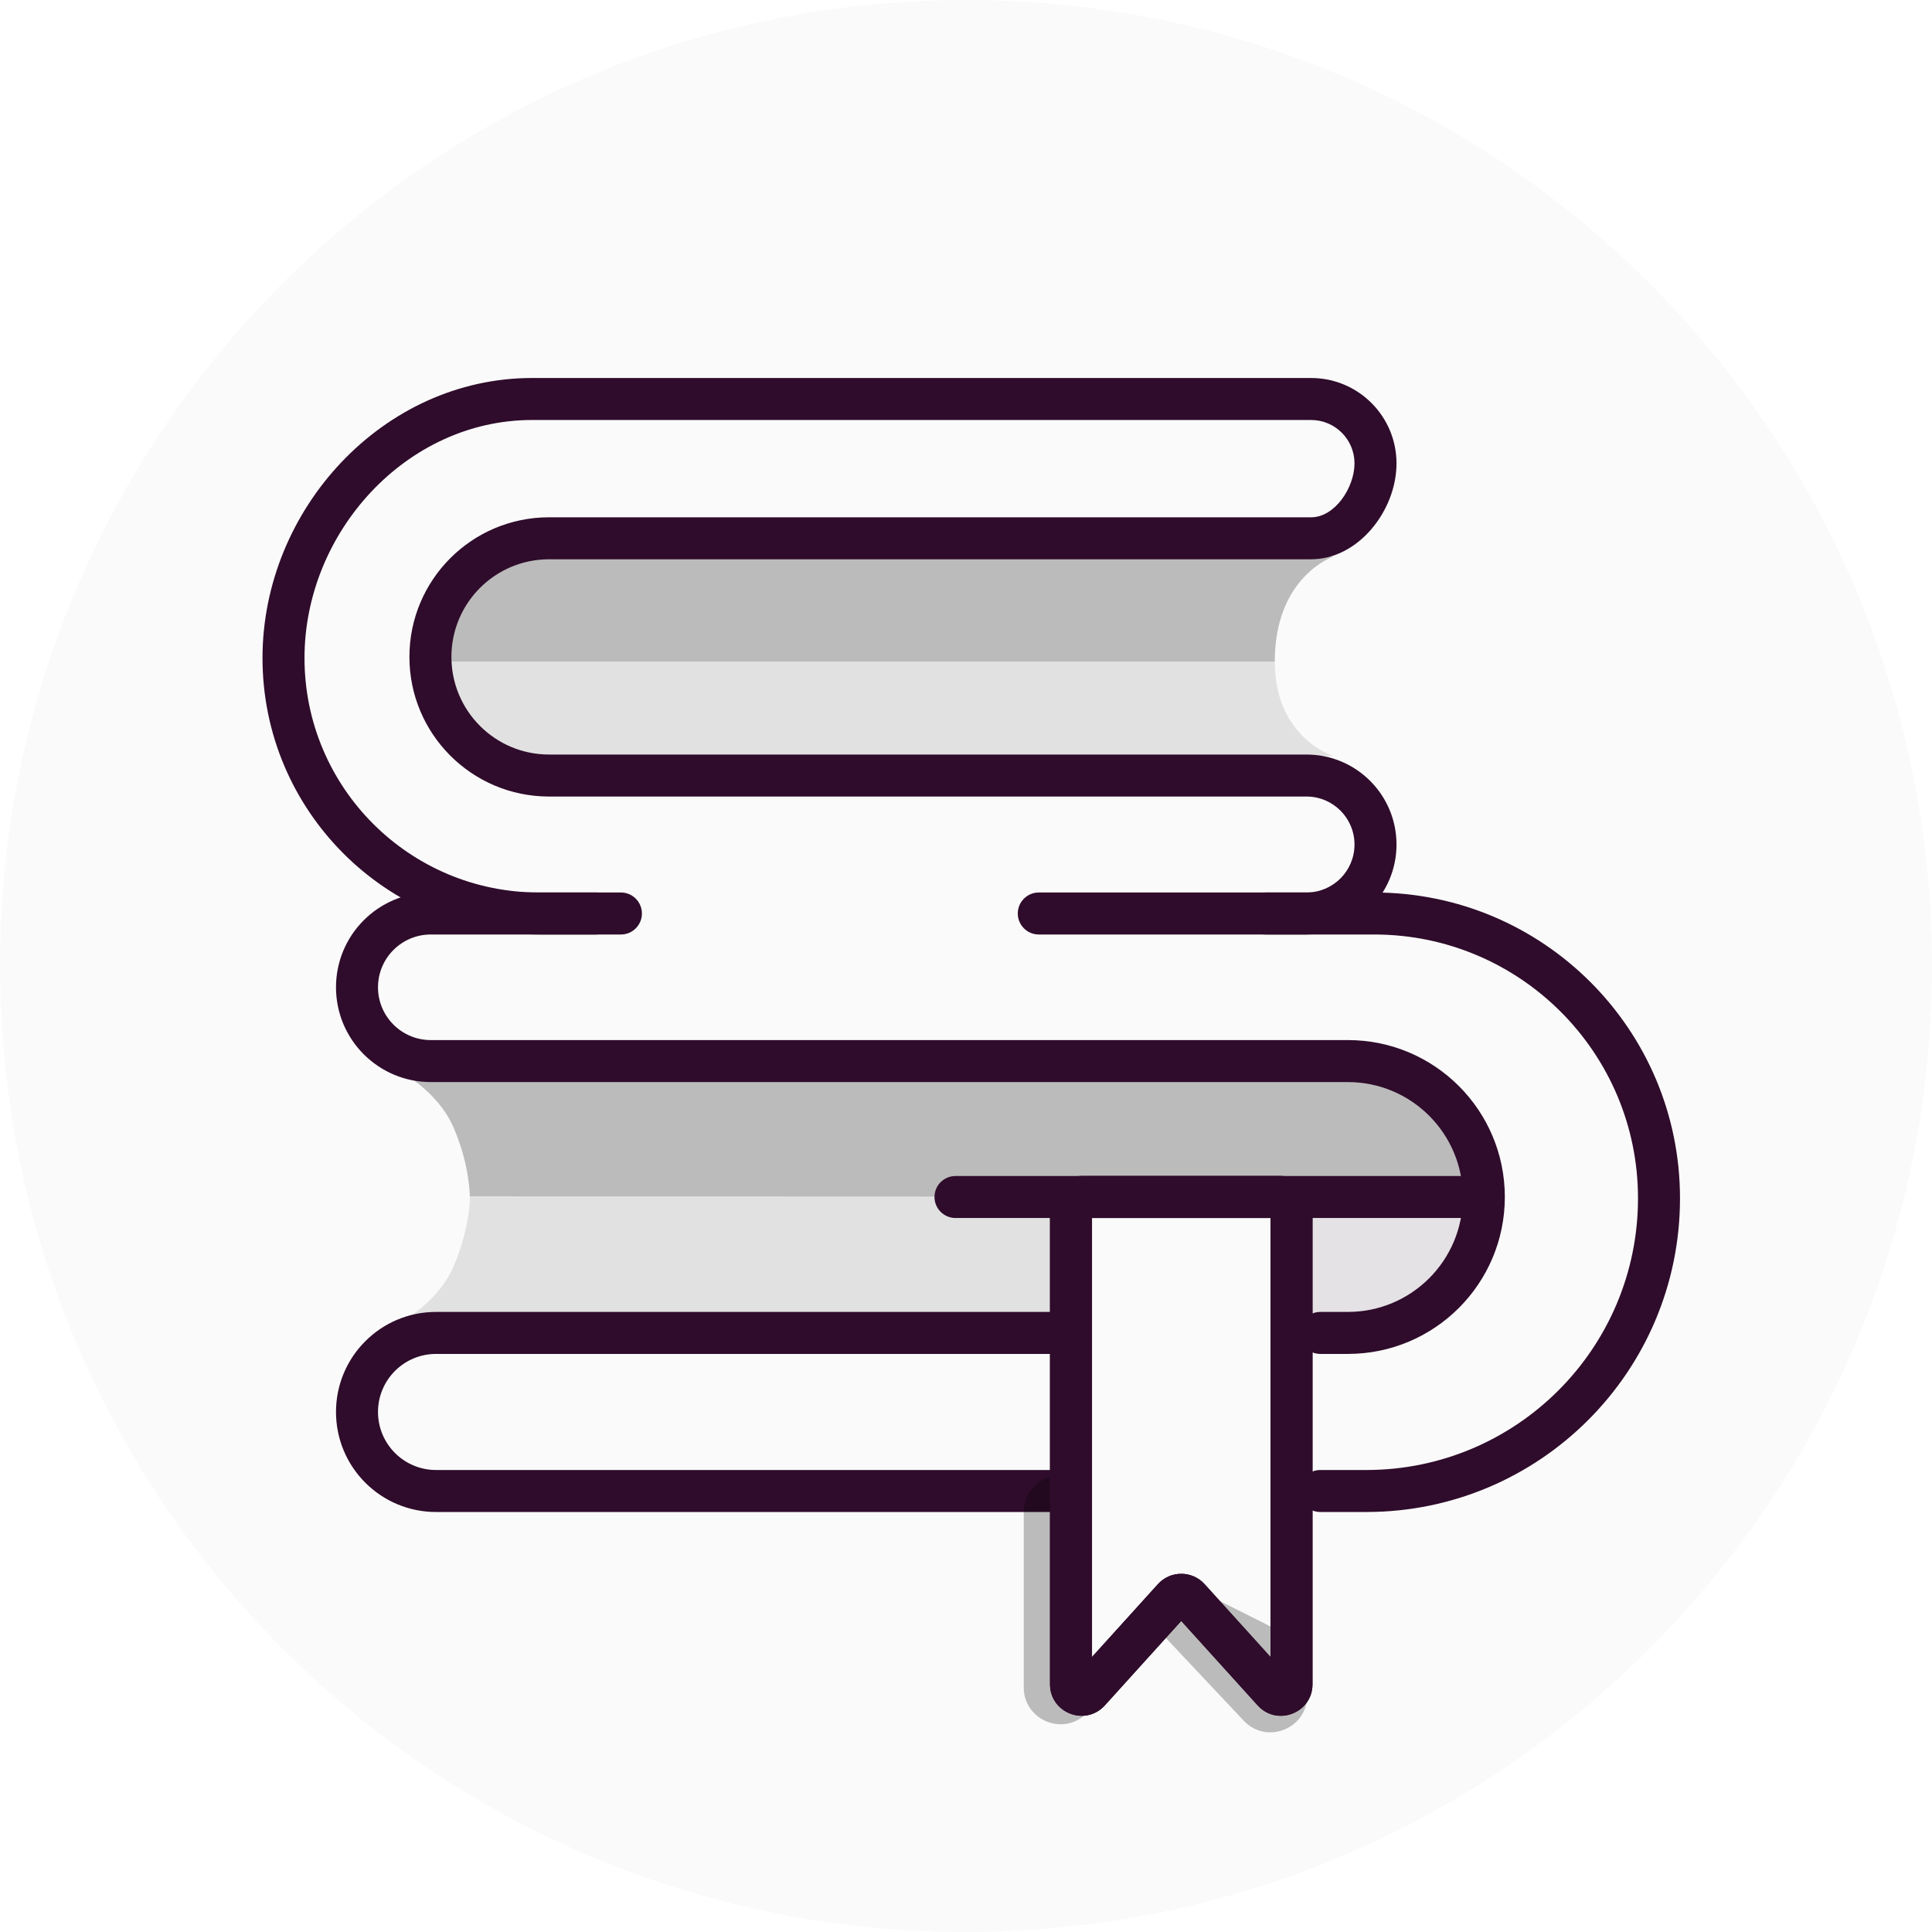
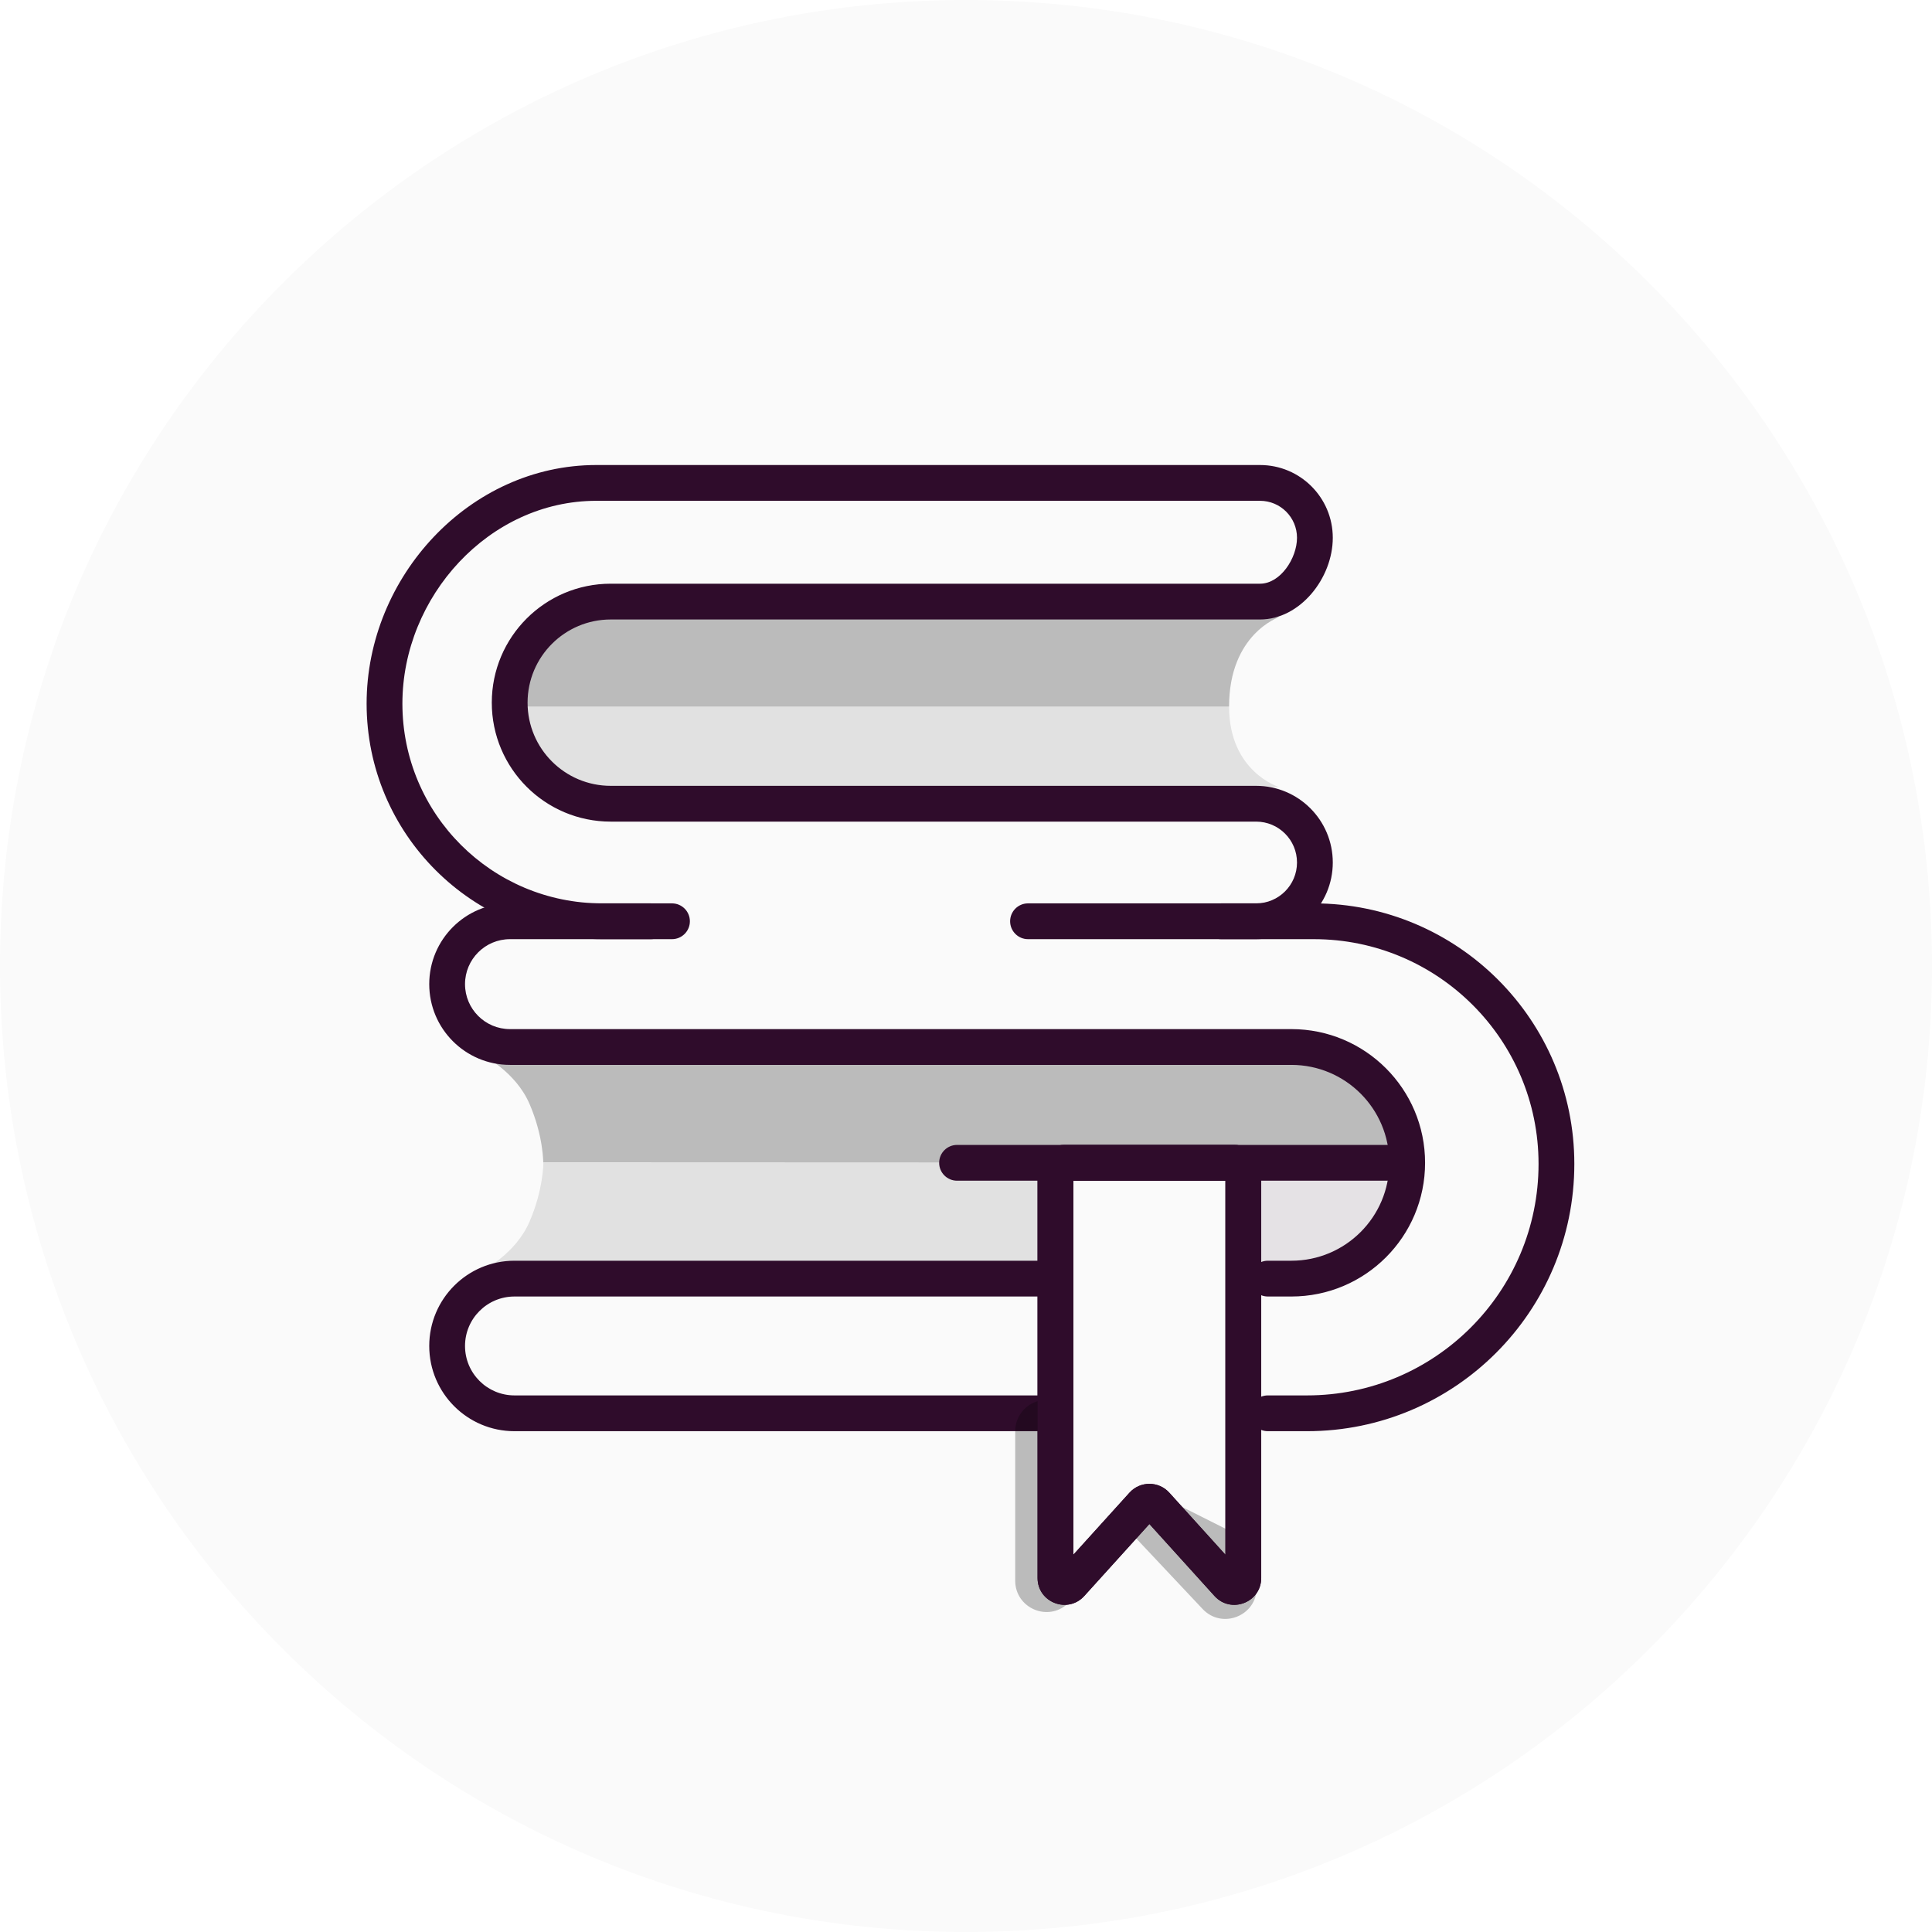
- <svg xmlns="http://www.w3.org/2000/svg" width="184" height="184" viewBox="0 0 184 184" fill="none">
-   <circle cx="92" cy="92" r="92" fill="#FAFAFA" />
-   <path d="M46.481 72H127C127 72 121.408 70.312 121.408 63H86.741H41C41 66.971 46.481 72 46.481 72Z" fill="black" fill-opacity="0.1" />
-   <path d="M46.481 53H127C127 53 121.408 54.875 121.408 63H86.741H41C41 58.588 46.481 53 46.481 53Z" fill="black" fill-opacity="0.25" />
-   <path d="M133.197 102H38C38 102 41.641 103.8 43.202 107.4C44.763 111 44.742 113.963 44.742 113.963L141 114L138.919 106.8L133.197 102Z" fill="black" fill-opacity="0.25" />
-   <path d="M43.202 120.6C41.641 124.2 38 126 38 126H101.5V114.015H44.758C44.758 114.015 44.763 117 43.202 120.6Z" fill="black" fill-opacity="0.1" />
-   <path d="M135.182 124.37L129.489 126H124C124 126 124 123.963 124 120.675C124 117.386 124 115 124 115H140V117.037L139.562 119.481L137.81 121.926L135.182 124.37Z" fill="#2F0C2B" fill-opacity="0.1" />
-   <path fill-rule="evenodd" clip-rule="evenodd" d="M50.671 40C38.703 40 29 50.703 29 62.671C29 75.003 38.997 85 51.329 85H56.774C57.879 85 58.774 85.895 58.774 87C58.774 88.105 57.879 89 56.774 89H51.329C36.788 89 25 77.212 25 62.671C25 48.493 36.493 36 50.671 36H124.867C129.359 36 133 39.641 133 44.133C133 48.625 129.359 53.266 124.867 53.266H52.29C47.155 53.266 42.992 57.429 42.992 62.564C42.992 67.698 47.155 71.861 52.29 71.861H124.431C129.164 71.861 133 75.698 133 80.431C133 85.163 129.164 89 124.431 89H120.516C119.411 89 118.516 88.105 118.516 87C118.516 85.895 119.411 85 120.516 85H124.431C126.954 85 129 82.954 129 80.431C129 77.907 126.954 75.861 124.431 75.861H52.29C44.946 75.861 38.992 69.908 38.992 62.564C38.992 55.219 44.946 49.266 52.29 49.266H124.867C127.149 49.266 129 46.416 129 44.133C129 41.85 127.149 40 124.867 40H50.671Z" fill="#2F0C2B" />
-   <path fill-rule="evenodd" clip-rule="evenodd" d="M41.027 89C38.251 89 36 91.251 36 94.027C36 96.804 38.251 99.055 41.027 99.055H128.372C136.626 99.055 143.317 105.746 143.317 114C143.317 122.254 136.626 128.945 128.372 128.945H125.743C124.638 128.945 123.743 128.05 123.743 126.945C123.743 125.841 124.638 124.945 125.743 124.945H128.372C134.416 124.945 139.317 120.045 139.317 114C139.317 107.955 134.416 103.055 128.372 103.055H41.027C36.042 103.055 32 99.013 32 94.027C32 89.042 36.042 85 41.027 85H59.135C60.24 85 61.135 85.895 61.135 87C61.135 88.105 60.24 89 59.135 89H41.027ZM96.932 87C96.932 85.895 97.828 85 98.932 85H130.877C146.961 85 160 98.039 160 114.123C160 130.624 146.624 144 130.123 144H125.743C124.638 144 123.743 143.105 123.743 142C123.743 140.895 124.638 140 125.743 140H130.123C144.414 140 156 128.415 156 114.123C156 100.248 144.751 89 130.877 89H98.932C97.828 89 96.932 88.105 96.932 87ZM32 134.473C32 129.211 36.266 124.945 41.527 124.945H100.96C102.065 124.945 102.96 125.841 102.96 126.945C102.96 128.05 102.065 128.945 100.96 128.945H41.527C38.475 128.945 36 131.42 36 134.473C36 137.525 38.475 140 41.527 140H100.96C102.065 140 102.96 140.895 102.96 142C102.96 143.105 102.065 144 100.96 144H41.527C36.266 144 32 139.735 32 134.473Z" fill="#2F0C2B" />
-   <path fill-rule="evenodd" clip-rule="evenodd" d="M104 116V157.808L110.277 150.871C111.467 149.557 113.533 149.557 114.723 150.871L114.725 150.872L121 157.808V116H104ZM100 115C100 113.343 101.343 112 103 112H122C123.657 112 125 113.343 125 115V160.404C125 163.147 121.619 164.455 119.775 162.416L112.5 154.375L105.225 162.416C103.381 164.455 100 163.147 100 160.404V115Z" fill="#2F0C2B" />
-   <path fill-rule="evenodd" clip-rule="evenodd" d="M97.5 144C97.5 142.068 99.067 140.5 101 140.5H103.02V145.5H102.5V159.64L104.719 162.033L103.381 163.274C103.38 163.275 103.38 163.275 103.38 163.275C103.38 163.275 103.38 163.275 103.38 163.275C101.139 165.354 97.5 163.763 97.5 160.709V144ZM109.827 154.713L112.769 150.766L124.5 156.658V161.478C124.5 164.648 120.624 166.184 118.452 163.878L109.827 154.713Z" fill="black" fill-opacity="0.25" />
-   <path fill-rule="evenodd" clip-rule="evenodd" d="M104 116V157.808L105.767 155.855L110.277 150.871C111.467 149.557 113.533 149.557 114.723 150.871L114.725 150.872L121 157.808V116H104ZM102.258 159.734C102.258 159.734 102.258 159.733 102.258 159.734V159.734ZM100 115C100 113.343 101.343 112 103 112H122C123.657 112 125 113.343 125 115V160.404C125 163.147 121.619 164.455 119.775 162.416L112.5 154.375L108.733 158.539L105.225 162.416C105.225 162.417 105.225 162.416 105.225 162.416C103.381 164.455 100 163.147 100 160.404V115Z" fill="#2F0C2B" />
-   <path fill-rule="evenodd" clip-rule="evenodd" d="M89 114C89 112.895 89.895 112 91 112H139C140.105 112 141 112.895 141 114C141 115.105 140.105 116 139 116H91C89.895 116 89 115.105 89 114Z" fill="#2F0C2B" />
+ <svg xmlns="http://www.w3.org/2000/svg" width="500" height="500" viewBox="0 0 500 500" fill="none">
+   <circle cx="250" cy="250" r="250" fill="#FAFAFA" />
+   <path d="M250 463C367.637 463 463 367.637 463 250C463 132.363 367.637 37 250 37C132.363 37 37 132.363 37 250C37 367.637 132.363 463 250 463Z" fill="#FAFAFA" />
+   <path d="M144.614 203.696H331.033C331.033 203.696 318.086 199.789 318.086 182.859H237.824H131.924C131.924 192.052 144.614 203.696 144.614 203.696Z" fill="black" fill-opacity="0.1" />
+   <path d="M144.614 159.707H331.033C331.033 159.707 318.086 164.048 318.086 182.859H237.824H131.924C131.924 172.644 144.614 159.707 144.614 159.707Z" fill="black" fill-opacity="0.25" />
+   <path d="M345.38 273.152H124.978C124.978 273.152 133.409 277.32 137.022 285.655C140.635 293.989 140.587 300.849 140.587 300.849L363.446 300.935L358.628 284.265L345.38 273.152Z" fill="black" fill-opacity="0.25" />
+   <path d="M137.022 316.214C133.409 324.549 124.978 328.717 124.978 328.717H271.995V300.969H140.624C140.624 300.969 140.635 307.88 137.022 316.214Z" fill="black" fill-opacity="0.1" />
+   <path d="M349.976 324.944L336.795 328.717H324.087C324.087 328.717 324.087 324.001 324.087 316.389C324.087 308.774 324.087 303.25 324.087 303.25H361.13V307.966L360.116 313.625L356.06 319.285L349.976 324.944Z" fill="#2F0C2B" fill-opacity="0.1" />
+   <path fill-rule="evenodd" clip-rule="evenodd" d="M154.315 129.609C126.605 129.609 104.141 154.387 104.141 182.097C104.141 210.648 127.287 233.793 155.837 233.793H168.445C171.002 233.793 173.075 235.866 173.075 238.424C173.075 240.981 171.002 243.054 168.445 243.054H155.837C122.172 243.054 94.88 215.763 94.88 182.097C94.88 149.273 121.49 120.348 154.315 120.348H326.094C336.494 120.348 344.924 128.778 344.924 139.177C344.924 149.577 336.494 160.322 326.094 160.322H158.062C146.174 160.322 136.536 169.96 136.536 181.848C136.536 193.737 146.174 203.374 158.062 203.374H325.085C336.043 203.374 344.924 212.257 344.924 223.214C344.924 234.171 336.043 243.054 325.085 243.054H316.021C313.463 243.054 311.39 240.981 311.39 238.424C311.39 235.866 313.463 233.793 316.021 233.793H325.085C330.926 233.793 335.663 229.057 335.663 223.214C335.663 217.371 330.926 212.635 325.085 212.635H158.062C141.059 212.635 127.275 198.851 127.275 181.848C127.275 164.845 141.059 151.061 158.062 151.061H326.094C331.378 151.061 335.663 144.462 335.663 139.177C335.663 133.893 331.378 129.609 326.094 129.609H154.315Z" fill="#2F0C2B" />
+   <path fill-rule="evenodd" clip-rule="evenodd" d="M131.987 243.054C125.559 243.054 120.348 248.265 120.348 254.693C120.348 261.122 125.559 266.333 131.987 266.333H334.209C353.319 266.333 368.81 281.824 368.81 300.934C368.81 320.044 353.319 335.535 334.209 335.535H328.122C325.564 335.535 323.492 333.463 323.492 330.905C323.492 328.349 325.564 326.274 328.122 326.274H334.209C348.202 326.274 359.549 314.93 359.549 300.934C359.549 286.939 348.202 275.594 334.209 275.594H131.987C120.444 275.594 111.087 266.236 111.087 254.693C111.087 243.15 120.444 233.793 131.987 233.793H173.911C176.468 233.793 178.541 235.866 178.541 238.423C178.541 240.981 176.468 243.054 173.911 243.054H131.987ZM261.42 238.423C261.42 235.866 263.493 233.793 266.05 233.793H340.009C377.247 233.793 407.435 263.981 407.435 301.219C407.435 339.422 376.466 370.391 338.263 370.391H328.122C325.564 370.391 323.492 368.319 323.492 365.76C323.492 363.202 325.564 361.13 328.122 361.13H338.263C371.35 361.13 398.174 334.308 398.174 301.219C398.174 269.095 372.13 243.054 340.009 243.054H266.05C263.493 243.054 261.42 240.981 261.42 238.423ZM111.087 348.334C111.087 336.151 120.962 326.274 133.145 326.274H270.744C273.303 326.274 275.375 328.349 275.375 330.905C275.375 333.463 273.303 335.535 270.744 335.535H133.145C126.077 335.535 120.348 341.265 120.348 348.334C120.348 355.4 126.077 361.13 133.145 361.13H270.744C273.303 361.13 275.375 363.202 275.375 365.76C275.375 368.319 273.303 370.391 270.744 370.391H133.145C120.962 370.391 111.087 360.516 111.087 348.334Z" fill="#2F0C2B" />
+   <path fill-rule="evenodd" clip-rule="evenodd" d="M277.783 305.566V402.36L292.315 386.3C295.07 383.257 299.854 383.257 302.609 386.3L302.613 386.302L317.141 402.36V305.566H277.783ZM268.522 303.25C268.522 299.414 271.631 296.305 275.467 296.305H319.457C323.293 296.305 326.402 299.414 326.402 303.25V408.37C326.402 414.721 318.574 417.749 314.305 413.029L297.462 394.412L280.619 413.029C276.349 417.749 268.522 414.721 268.522 408.37V303.25Z" fill="#2F0C2B" />
+   <path fill-rule="evenodd" clip-rule="evenodd" d="M262.734 370.391C262.734 365.918 266.36 362.288 270.837 362.288H275.514V373.864H274.31V406.601L279.447 412.142L276.349 415.015C276.347 415.017 276.347 415.017 276.347 415.017C271.159 419.83 262.734 416.147 262.734 409.076V370.391ZM291.273 395.194L298.085 386.056L325.244 399.697V410.857C325.244 418.196 316.271 421.752 311.242 416.413L291.273 395.194Z" fill="black" fill-opacity="0.25" />
+   <path fill-rule="evenodd" clip-rule="evenodd" d="M277.783 305.566V402.36L281.874 397.839L292.315 386.3C295.07 383.257 299.854 383.257 302.609 386.3L302.613 386.302L317.141 402.36V305.566H277.783ZM273.749 406.819C273.749 406.819 273.749 406.817 273.749 406.819V406.819ZM268.522 303.25C268.522 299.414 271.631 296.305 275.467 296.305H319.457C323.293 296.305 326.402 299.414 326.402 303.25V408.37C326.402 414.721 318.574 417.749 314.305 413.029L297.462 394.412L288.741 404.053L280.619 413.029C280.619 413.031 280.619 413.029 280.619 413.029C276.349 417.749 268.522 414.721 268.522 408.37V303.25Z" fill="#2F0C2B" />
+   <path fill-rule="evenodd" clip-rule="evenodd" d="M243.054 300.935C243.054 298.377 245.127 296.305 247.685 296.305H358.815C361.374 296.305 363.446 298.377 363.446 300.935C363.446 303.493 361.374 305.566 358.815 305.566H247.685C245.127 305.566 243.054 303.493 243.054 300.935Z" fill="#2F0C2B" />
</svg>
